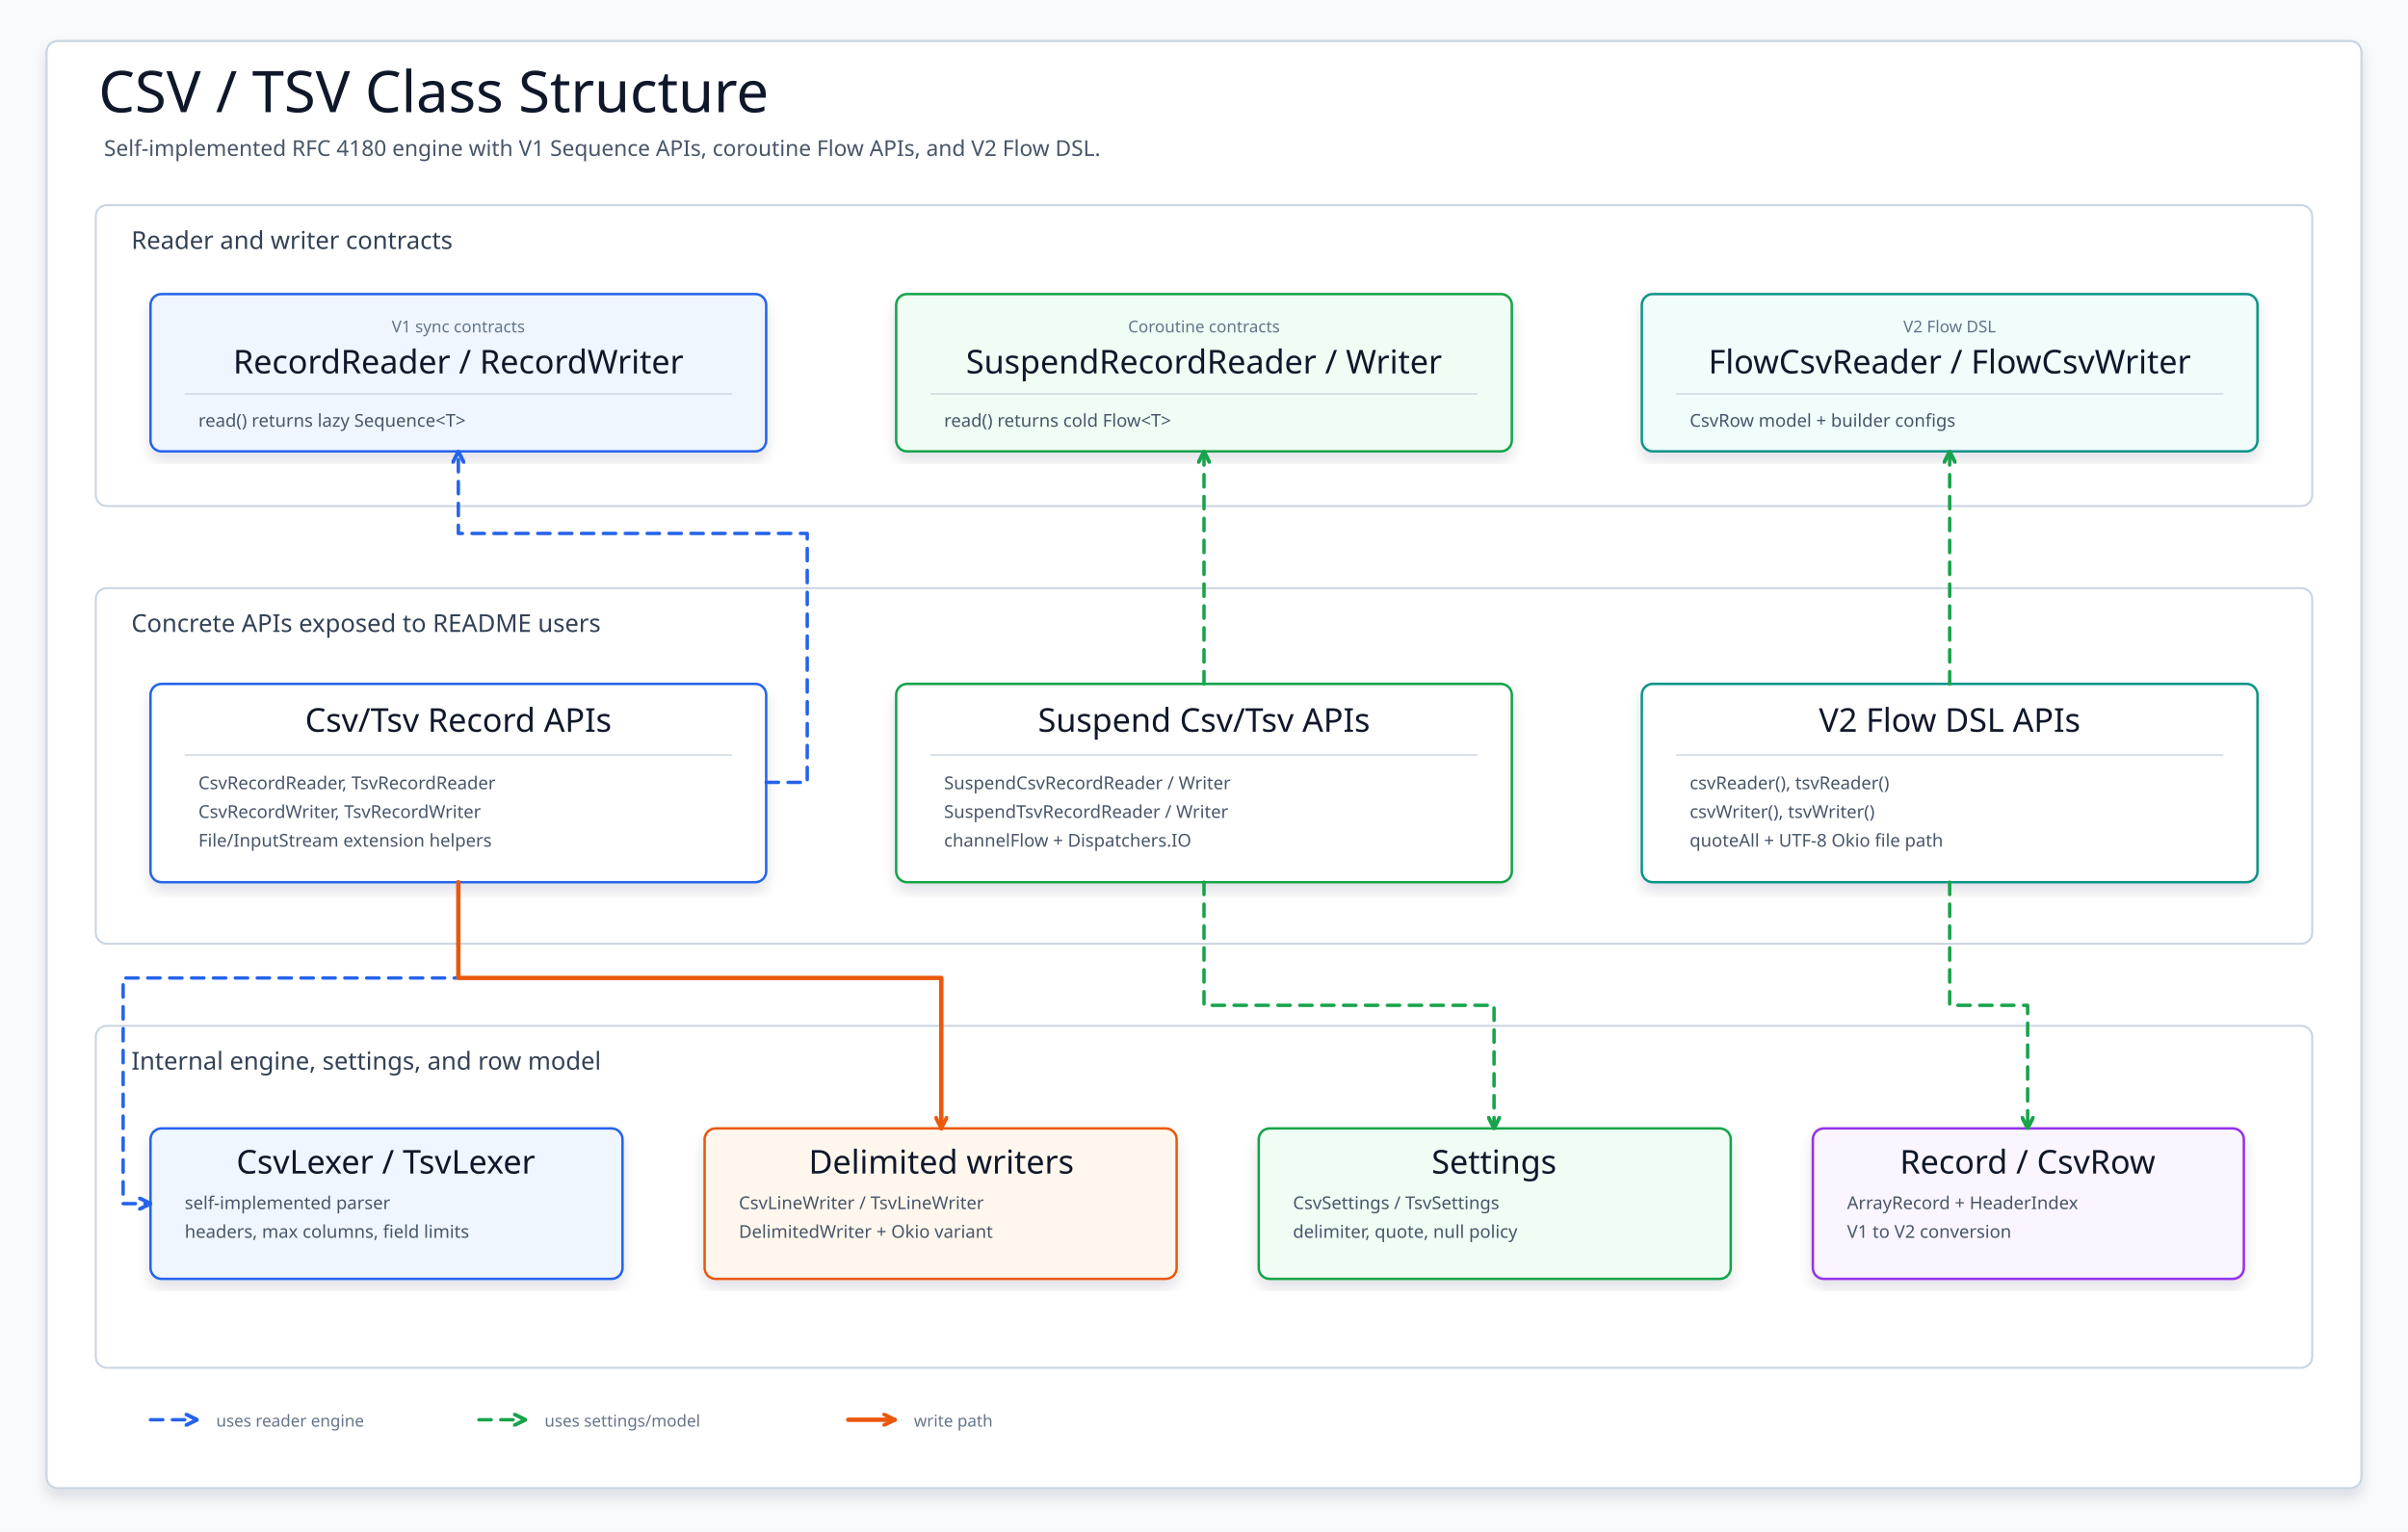
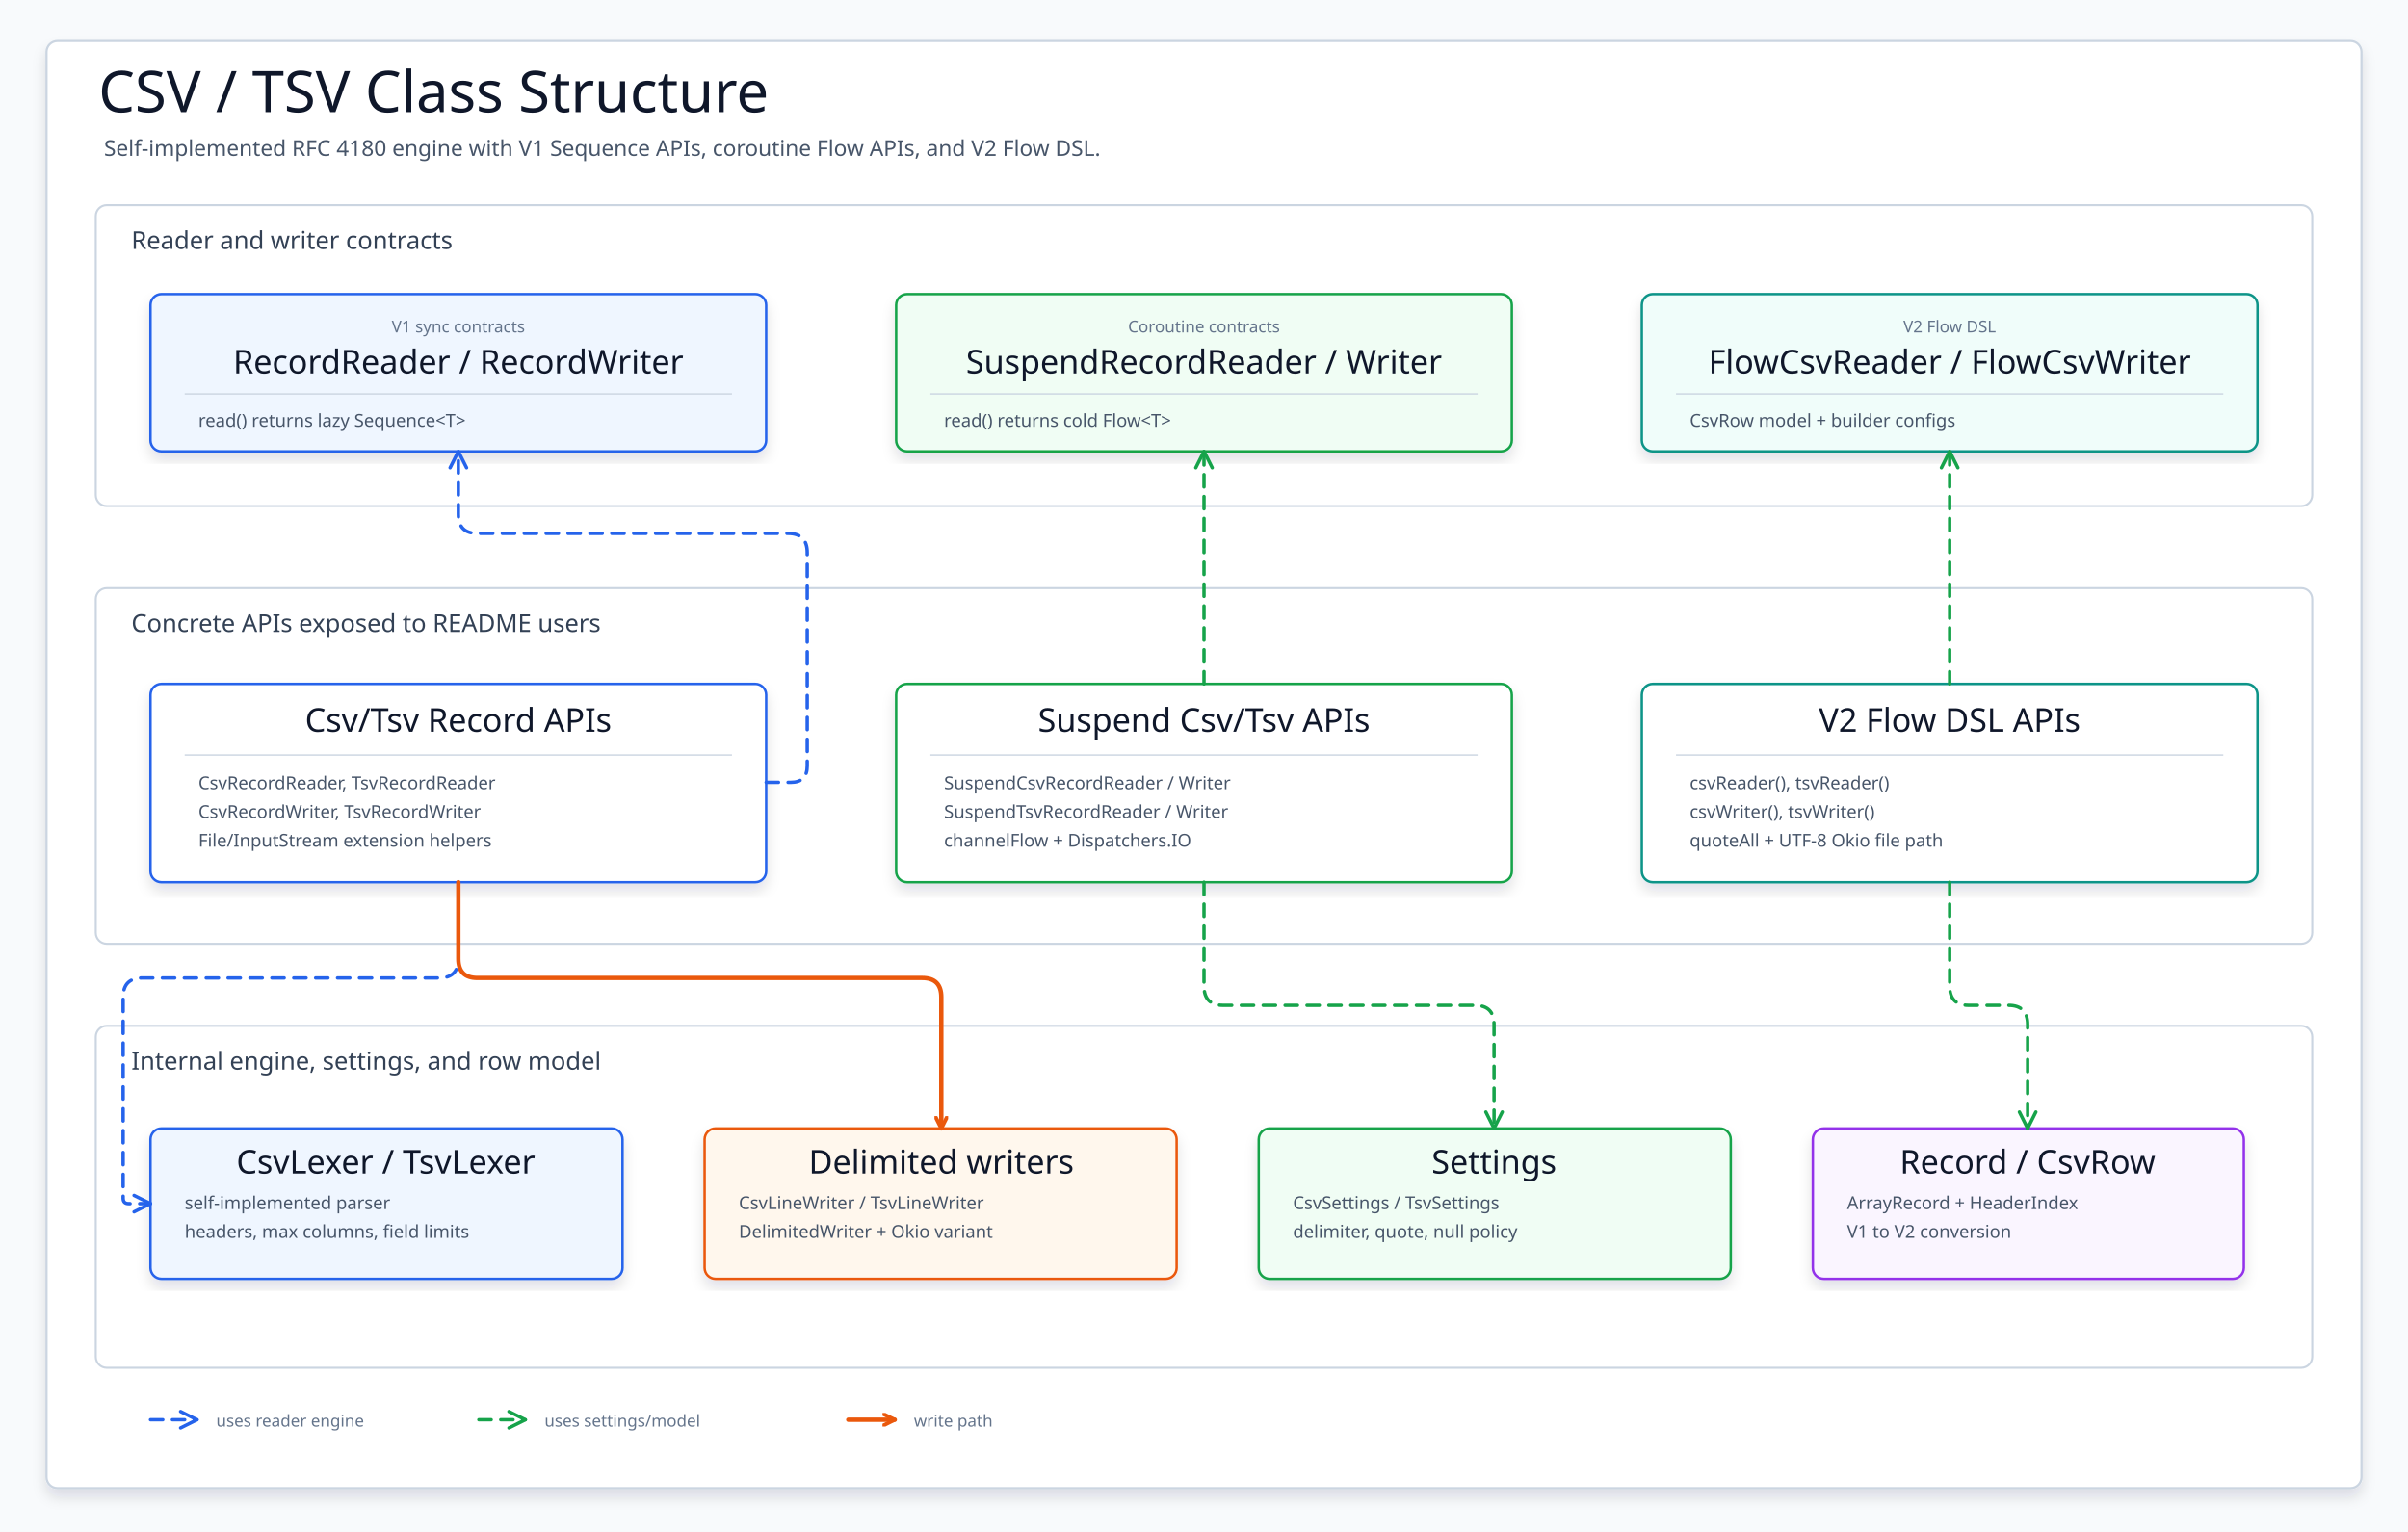
<svg xmlns="http://www.w3.org/2000/svg" width="1760" height="1120" viewBox="0 0 1760 1120" role="img" aria-label="CSV Class Structure">
  <defs>
    <filter id="softShadow" x="-8%" y="-8%" width="116%" height="116%">
      <feDropShadow dx="0" dy="6" stdDeviation="5" flood-color="#0F172A" flood-opacity="0.12" />
    </filter>
    <marker id="open-blue" markerWidth="10" markerHeight="10" refX="9" refY="5" orient="auto" markerUnits="userSpaceOnUse">
-       <path d="M 1 1 L 9 5 L 1 9" fill="none" stroke="#2563EB" stroke-width="2.8" stroke-linecap="round" stroke-linejoin="round" stroke-dasharray="none" />
+       <path d="M 1 1 L 9 5 L 1 9" fill="none" stroke="#2563EB" stroke-width="2.8" stroke-linecap="round" stroke-linejoin="round" stroke-dasharray="none" style="stroke-dasharray:none" />
    </marker>
    <marker id="open-green" markerWidth="10" markerHeight="10" refX="9" refY="5" orient="auto" markerUnits="userSpaceOnUse">
-       <path d="M 1 1 L 9 5 L 1 9" fill="none" stroke="#16A34A" stroke-width="2.8" stroke-linecap="round" stroke-linejoin="round" stroke-dasharray="none" />
+       <path d="M 1 1 L 9 5 L 1 9" fill="none" stroke="#16A34A" stroke-width="2.8" stroke-linecap="round" stroke-linejoin="round" stroke-dasharray="none" style="stroke-dasharray:none" />
    </marker>
    <marker id="open-orange" markerWidth="10" markerHeight="10" refX="9" refY="5" orient="auto" markerUnits="userSpaceOnUse">
-       <path d="M 1 1 L 9 5 L 1 9" fill="none" stroke="#EA580C" stroke-width="2.8" stroke-linecap="round" stroke-linejoin="round" stroke-dasharray="none" />
+       <path d="M 1 1 L 9 5 L 1 9" fill="none" stroke="#EA580C" stroke-width="2.8" stroke-linecap="round" stroke-linejoin="round" stroke-dasharray="none" style="stroke-dasharray:none" />
    </marker>
    <style>
      svg { font-family: "Architects Daughter", "Comic Mono", "Comic Sans MS", ui-sans-serif, system-ui, sans-serif; }
      .canvas { fill: #F8FAFC; }
      .frame { fill: #FFFFFF; stroke: #CBD5E1; stroke-width: 1.6; filter: url(#softShadow); }
      .title { font-family: "Architects Daughter"; font-size: 42px; fill: #0F172A; }
      .subtitle { font-family: "Comic Mono"; font-size: 16px; fill: #475569; }
      .panel { fill: #FFFFFF; stroke: #CBD5E1; stroke-width: 1.5; }
      .panelTitle { font-family: "Comic Mono"; font-size: 18px; fill: #334155; }
      .card { stroke-width: 1.8; filter: url(#softShadow); }
      .className { font-family: "Architects Daughter"; font-size: 24px; fill: #0F172A; }
      .stereo { font-family: "Comic Mono"; font-size: 12px; fill: #64748B; }
      .member { font-family: "Comic Mono"; font-size: 13px; fill: #475569; }
      .small { font-family: "Comic Mono"; font-size: 12px; fill: #64748B; }
      .divider { stroke: #CBD5E1; stroke-width: 1; }
      .useBlue { fill: none; stroke: #2563EB; stroke-width: 2.5; stroke-linecap: round; stroke-linejoin: round; stroke-dasharray: 9 7; marker-end: url(#open-blue); }
      .useGreen { fill: none; stroke: #16A34A; stroke-width: 2.5; stroke-linecap: round; stroke-linejoin: round; stroke-dasharray: 9 7; marker-end: url(#open-green); }
      .flowOrange { fill: none; stroke: #EA580C; stroke-width: 3.2; stroke-linecap: round; stroke-linejoin: round; marker-end: url(#open-orange); }
    </style>
  </defs>
  <rect class="canvas" width="1760" height="1120" />
  <rect class="frame" x="34" y="30" width="1692" height="1058" rx="8" />
  <text class="title" x="72" y="82">CSV / TSV Class Structure</text>
  <text class="subtitle" x="76" y="114">Self-implemented RFC 4180 engine with V1 Sequence APIs, coroutine Flow APIs, and V2 Flow DSL.</text>
  <g>
    <rect class="panel" x="70" y="150" width="1620" height="220" rx="8" />
    <text class="panelTitle" x="96" y="182">Reader and writer contracts</text>
  </g>
  <g>
    <rect class="panel" x="70" y="430" width="1620" height="260" rx="8" />
    <text class="panelTitle" x="96" y="462">Concrete APIs exposed to README users</text>
  </g>
  <g>
    <rect class="panel" x="70" y="750" width="1620" height="250" rx="8" />
    <text class="panelTitle" x="96" y="782">Internal engine, settings, and row model</text>
  </g>
  <g id="sync-contract">
    <rect class="card" x="110" y="215" width="450" height="115" rx="8" fill="#EFF6FF" stroke="#2563EB" />
    <text class="stereo" x="335" y="243" text-anchor="middle">V1 sync contracts</text>
    <text class="className" x="335" y="273" text-anchor="middle">RecordReader / RecordWriter</text>
    <line class="divider" x1="135" y1="288" x2="535" y2="288" />
    <text class="member" x="145" y="312">read() returns lazy Sequence&lt;T&gt;</text>
  </g>
  <g id="suspend-contract">
    <rect class="card" x="655" y="215" width="450" height="115" rx="8" fill="#F0FDF4" stroke="#16A34A" />
    <text class="stereo" x="880" y="243" text-anchor="middle">Coroutine contracts</text>
    <text class="className" x="880" y="273" text-anchor="middle">SuspendRecordReader / Writer</text>
    <line class="divider" x1="680" y1="288" x2="1080" y2="288" />
    <text class="member" x="690" y="312">read() returns cold Flow&lt;T&gt;</text>
  </g>
  <g id="v2-contract">
    <rect class="card" x="1200" y="215" width="450" height="115" rx="8" fill="#F0FDFA" stroke="#0D9488" />
    <text class="stereo" x="1425" y="243" text-anchor="middle">V2 Flow DSL</text>
    <text class="className" x="1425" y="273" text-anchor="middle">FlowCsvReader / FlowCsvWriter</text>
    <line class="divider" x1="1225" y1="288" x2="1625" y2="288" />
    <text class="member" x="1235" y="312">CsvRow model + builder configs</text>
  </g>
  <g id="sync-api">
    <rect class="card" x="110" y="500" width="450" height="145" rx="8" fill="#FFFFFF" stroke="#2563EB" />
    <text class="className" x="335" y="535" text-anchor="middle">Csv/Tsv Record APIs</text>
    <line class="divider" x1="135" y1="552" x2="535" y2="552" />
    <text class="member" x="145" y="577">CsvRecordReader, TsvRecordReader</text>
    <text class="member" x="145" y="598">CsvRecordWriter, TsvRecordWriter</text>
    <text class="member" x="145" y="619">File/InputStream extension helpers</text>
  </g>
  <g id="suspend-api">
    <rect class="card" x="655" y="500" width="450" height="145" rx="8" fill="#FFFFFF" stroke="#16A34A" />
    <text class="className" x="880" y="535" text-anchor="middle">Suspend Csv/Tsv APIs</text>
    <line class="divider" x1="680" y1="552" x2="1080" y2="552" />
    <text class="member" x="690" y="577">SuspendCsvRecordReader / Writer</text>
    <text class="member" x="690" y="598">SuspendTsvRecordReader / Writer</text>
    <text class="member" x="690" y="619">channelFlow + Dispatchers.IO</text>
  </g>
  <g id="v2-api">
    <rect class="card" x="1200" y="500" width="450" height="145" rx="8" fill="#FFFFFF" stroke="#0D9488" />
    <text class="className" x="1425" y="535" text-anchor="middle">V2 Flow DSL APIs</text>
    <line class="divider" x1="1225" y1="552" x2="1625" y2="552" />
    <text class="member" x="1235" y="577">csvReader(), tsvReader()</text>
    <text class="member" x="1235" y="598">csvWriter(), tsvWriter()</text>
    <text class="member" x="1235" y="619">quoteAll + UTF-8 Okio file path</text>
  </g>
-   <path class="useBlue" d="M 560 572 L 590 572 L 590 390 L 335 390 L 335 330" />
-   <path class="useGreen" d="M 880 500 L 880 330" />
-   <path class="useGreen" d="M 1425 500 L 1425 330" />
+   <path class="useBlue" d="M 560 572 L 578 572 Q 590 572 590 560 L 590 404 Q 590 390 576 390 L 349 390 Q 335 390 335 376 L 335 330" style="marker-end:none" />
+   <polyline points="341,342 335,330 329,342" fill="none" stroke="#2563EB" stroke-width="2.5" stroke-linecap="round" stroke-linejoin="round" stroke-dasharray="none" style="stroke-dasharray:none!important" data-direct-solid-head="true" />
+   <path class="useGreen" d="M 880 500 L 880 330" style="marker-end:none" />
+   <polyline points="886,342 880,330 874,342" fill="none" stroke="#16A34A" stroke-width="2.5" stroke-linecap="round" stroke-linejoin="round" stroke-dasharray="none" style="stroke-dasharray:none!important" data-direct-solid-head="true" />
+   <path class="useGreen" d="M 1425 500 L 1425 330" style="marker-end:none" />
+   <polyline points="1431,342 1425,330 1419,342" fill="none" stroke="#16A34A" stroke-width="2.5" stroke-linecap="round" stroke-linejoin="round" stroke-dasharray="none" style="stroke-dasharray:none!important" data-direct-solid-head="true" />
  <g id="lexers">
    <rect class="card" x="110" y="825" width="345" height="110" rx="8" fill="#EFF6FF" stroke="#2563EB" />
    <text class="className" x="282" y="858" text-anchor="middle">CsvLexer / TsvLexer</text>
    <text class="member" x="135" y="884">self-implemented parser</text>
    <text class="member" x="135" y="905">headers, max columns, field limits</text>
  </g>
  <g id="writers">
    <rect class="card" x="515" y="825" width="345" height="110" rx="8" fill="#FFF7ED" stroke="#EA580C" />
    <text class="className" x="688" y="858" text-anchor="middle">Delimited writers</text>
    <text class="member" x="540" y="884">CsvLineWriter / TsvLineWriter</text>
    <text class="member" x="540" y="905">DelimitedWriter + Okio variant</text>
  </g>
  <g id="settings">
    <rect class="card" x="920" y="825" width="345" height="110" rx="8" fill="#F0FDF4" stroke="#16A34A" />
    <text class="className" x="1092" y="858" text-anchor="middle">Settings</text>
    <text class="member" x="945" y="884">CsvSettings / TsvSettings</text>
    <text class="member" x="945" y="905">delimiter, quote, null policy</text>
  </g>
  <g id="row-model">
    <rect class="card" x="1325" y="825" width="315" height="110" rx="8" fill="#FAF5FF" stroke="#9333EA" />
    <text class="className" x="1482" y="858" text-anchor="middle">Record / CsvRow</text>
    <text class="member" x="1350" y="884">ArrayRecord + HeaderIndex</text>
    <text class="member" x="1350" y="905">V1 to V2 conversion</text>
  </g>
-   <path class="useBlue" d="M 335 645 L 335 715 L 90 715 L 90 880 L 110 880" />
-   <path class="flowOrange" d="M 335 645 L 335 715 L 688 715 L 688 825" />
-   <path class="useGreen" d="M 880 645 L 880 735 L 1092 735 L 1092 825" />
-   <path class="useGreen" d="M 1425 645 L 1425 735 L 1482 735 L 1482 825" />
+   <path class="useBlue" d="M 335 645 L 335 701 Q 335 715 321 715 L 104 715 Q 90 715 90 729 L 90 876 Q 90 880 94 880 L 110 880" style="marker-end:none" />
+   <polyline points="98,886 110,880 98,874" fill="none" stroke="#2563EB" stroke-width="2.5" stroke-linecap="round" stroke-linejoin="round" stroke-dasharray="none" style="stroke-dasharray:none!important" data-direct-solid-head="true" />
+   <path class="flowOrange" d="M 335 645 L 335 701 Q 335 715 349 715 L 674 715 Q 688 715 688 729 L 688 825" />
+   <path class="useGreen" d="M 880 645 L 880 721 Q 880 735 894 735 L 1078 735 Q 1092 735 1092 749 L 1092 825" style="marker-end:none" />
+   <polyline points="1086,813 1092,825 1098,813" fill="none" stroke="#16A34A" stroke-width="2.5" stroke-linecap="round" stroke-linejoin="round" stroke-dasharray="none" style="stroke-dasharray:none!important" data-direct-solid-head="true" />
+   <path class="useGreen" d="M 1425 645 L 1425 721 Q 1425 735 1439 735 L 1468 735 Q 1482 735 1482 749 L 1482 825" style="marker-end:none" />
+   <polyline points="1476,813 1482,825 1488,813" fill="none" stroke="#16A34A" stroke-width="2.5" stroke-linecap="round" stroke-linejoin="round" stroke-dasharray="none" style="stroke-dasharray:none!important" data-direct-solid-head="true" />
  <g transform="translate(110, 1030)">
-     <path class="useBlue" d="M 0 8 L 34 8" />
+     <path class="useBlue" d="M 0 8 L 34 8" style="marker-end:none" />
+     <polyline points="22,14 34,8 22,2" fill="none" stroke="#2563EB" stroke-width="2.5" stroke-linecap="round" stroke-linejoin="round" stroke-dasharray="none" style="stroke-dasharray:none!important" data-direct-solid-head="true" />
    <text class="small" x="48" y="13">uses reader engine</text>
-     <path class="useGreen" d="M 240 8 L 274 8" />
+     <path class="useGreen" d="M 240 8 L 274 8" style="marker-end:none" />
+     <polyline points="262,14 274,8 262,2" fill="none" stroke="#16A34A" stroke-width="2.5" stroke-linecap="round" stroke-linejoin="round" stroke-dasharray="none" style="stroke-dasharray:none!important" data-direct-solid-head="true" />
    <text class="small" x="288" y="13">uses settings/model</text>
    <path class="flowOrange" d="M 510 8 L 544 8" />
    <text class="small" x="558" y="13">write path</text>
  </g>
</svg>
